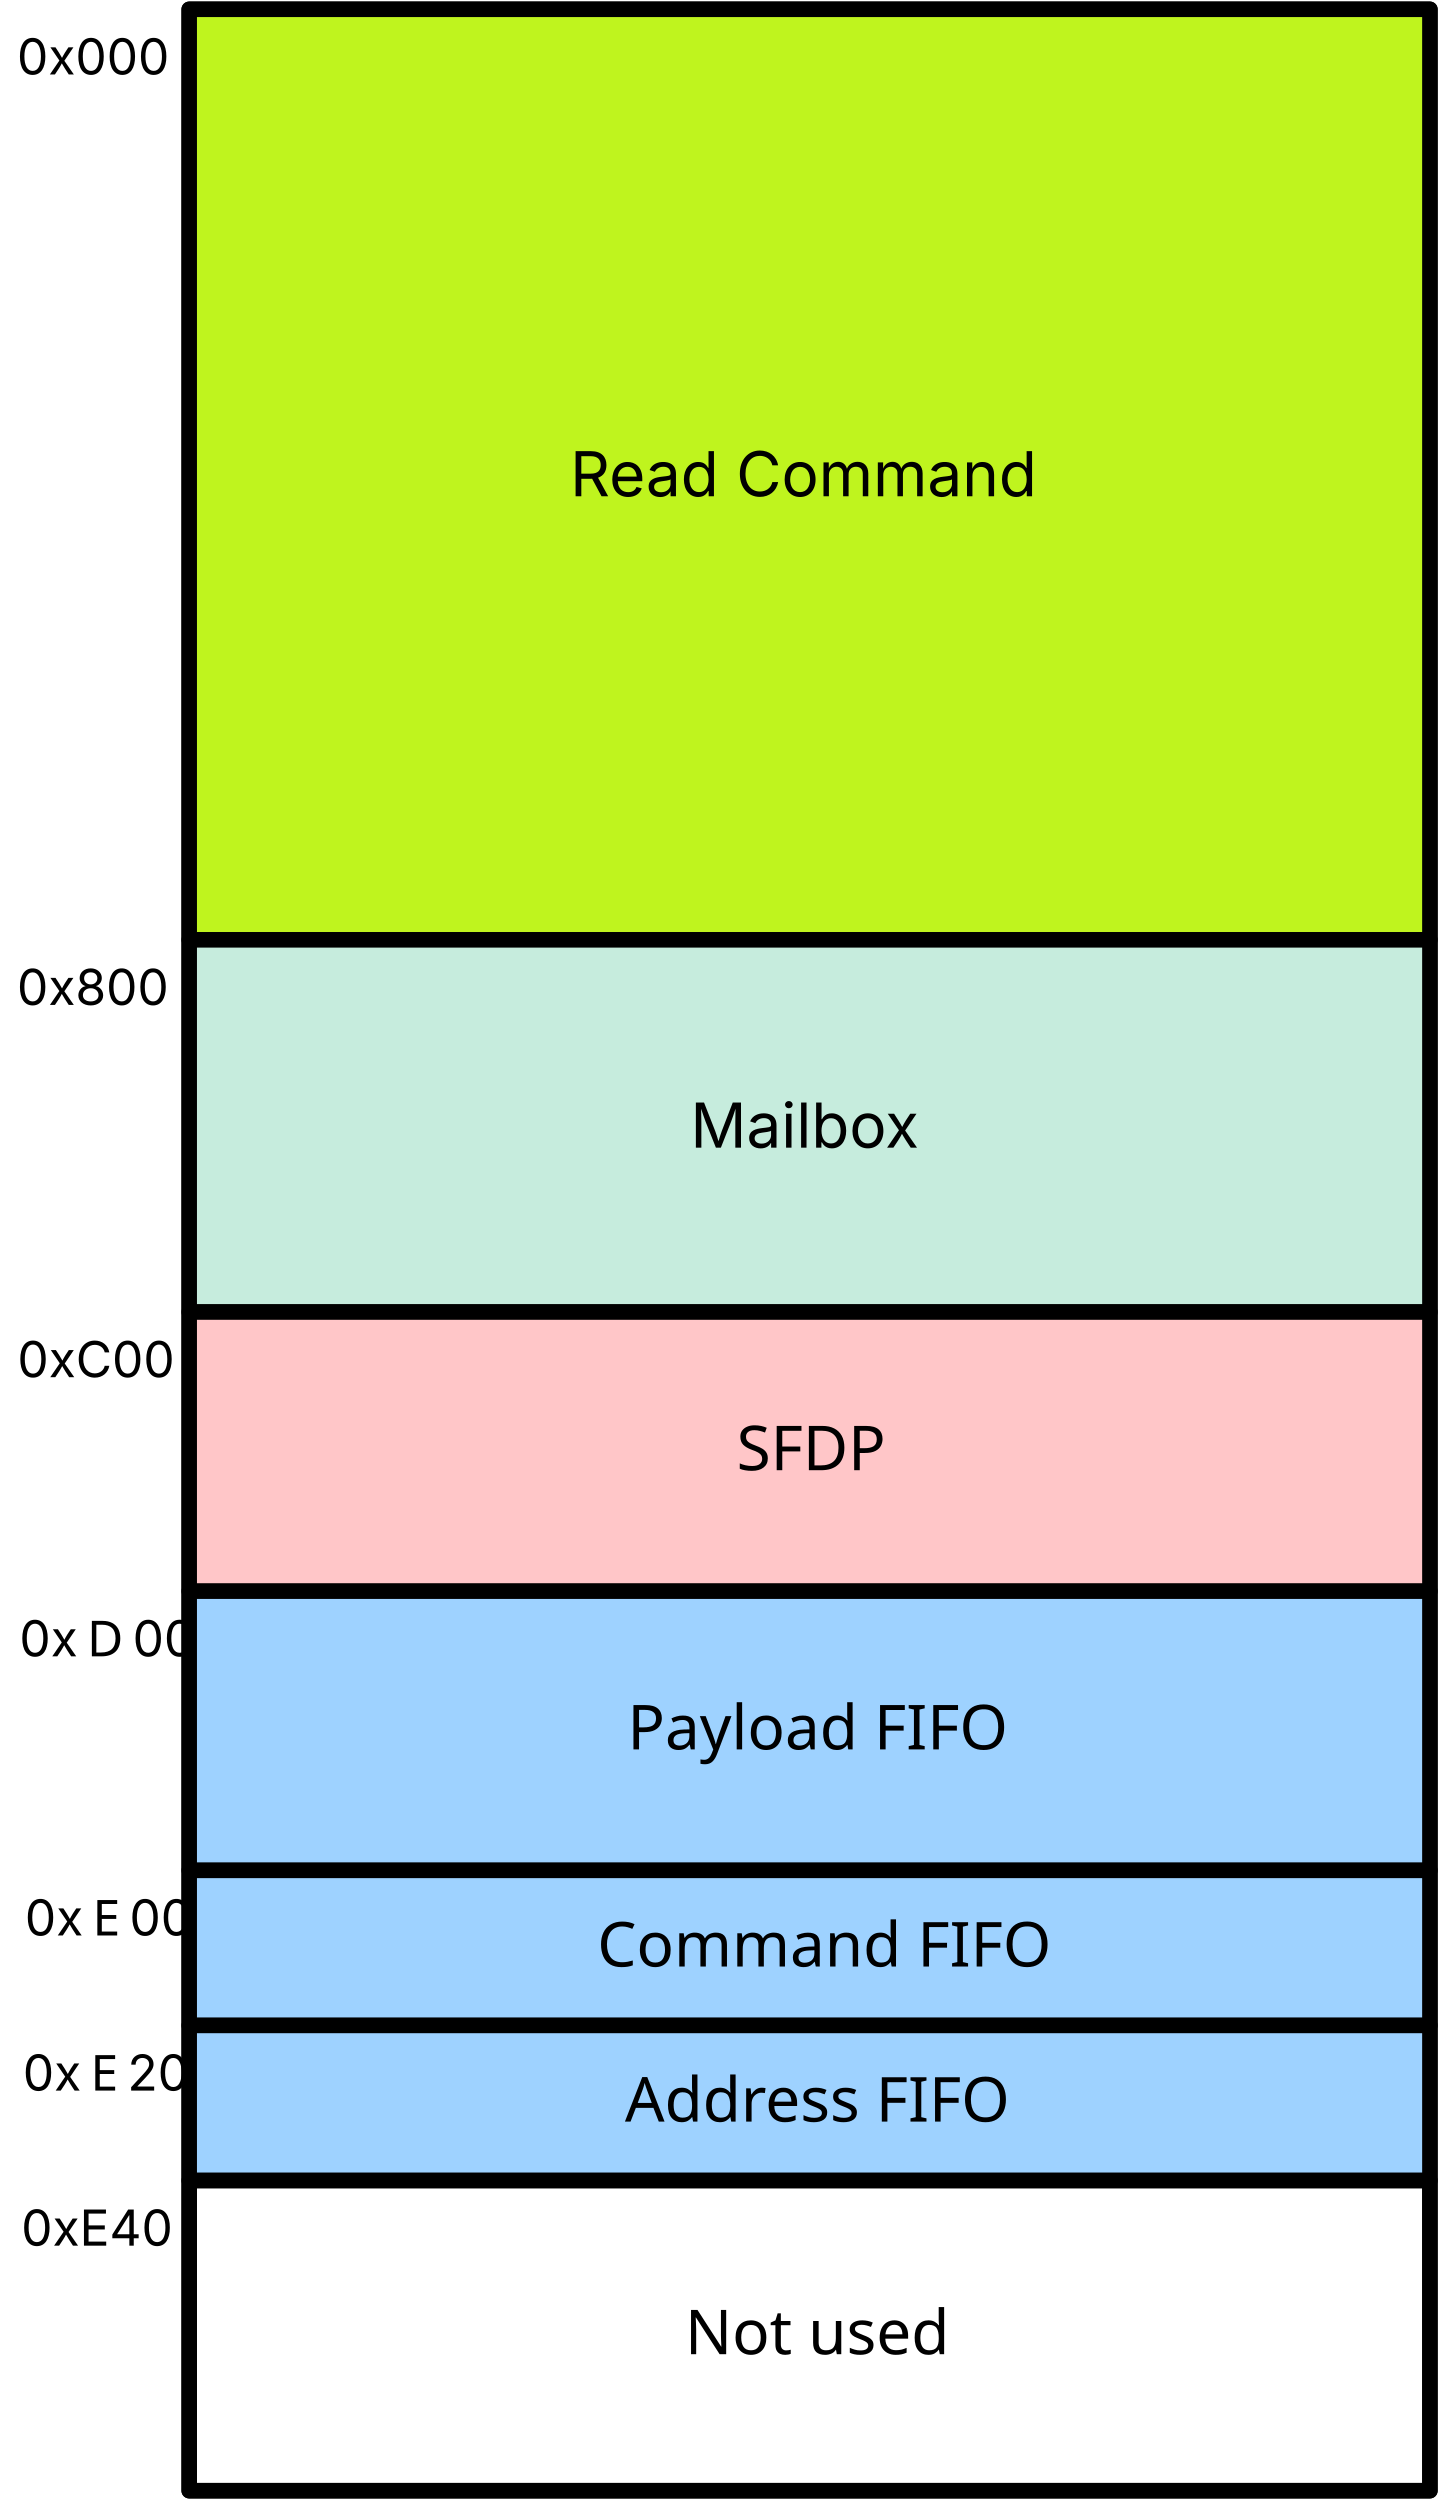
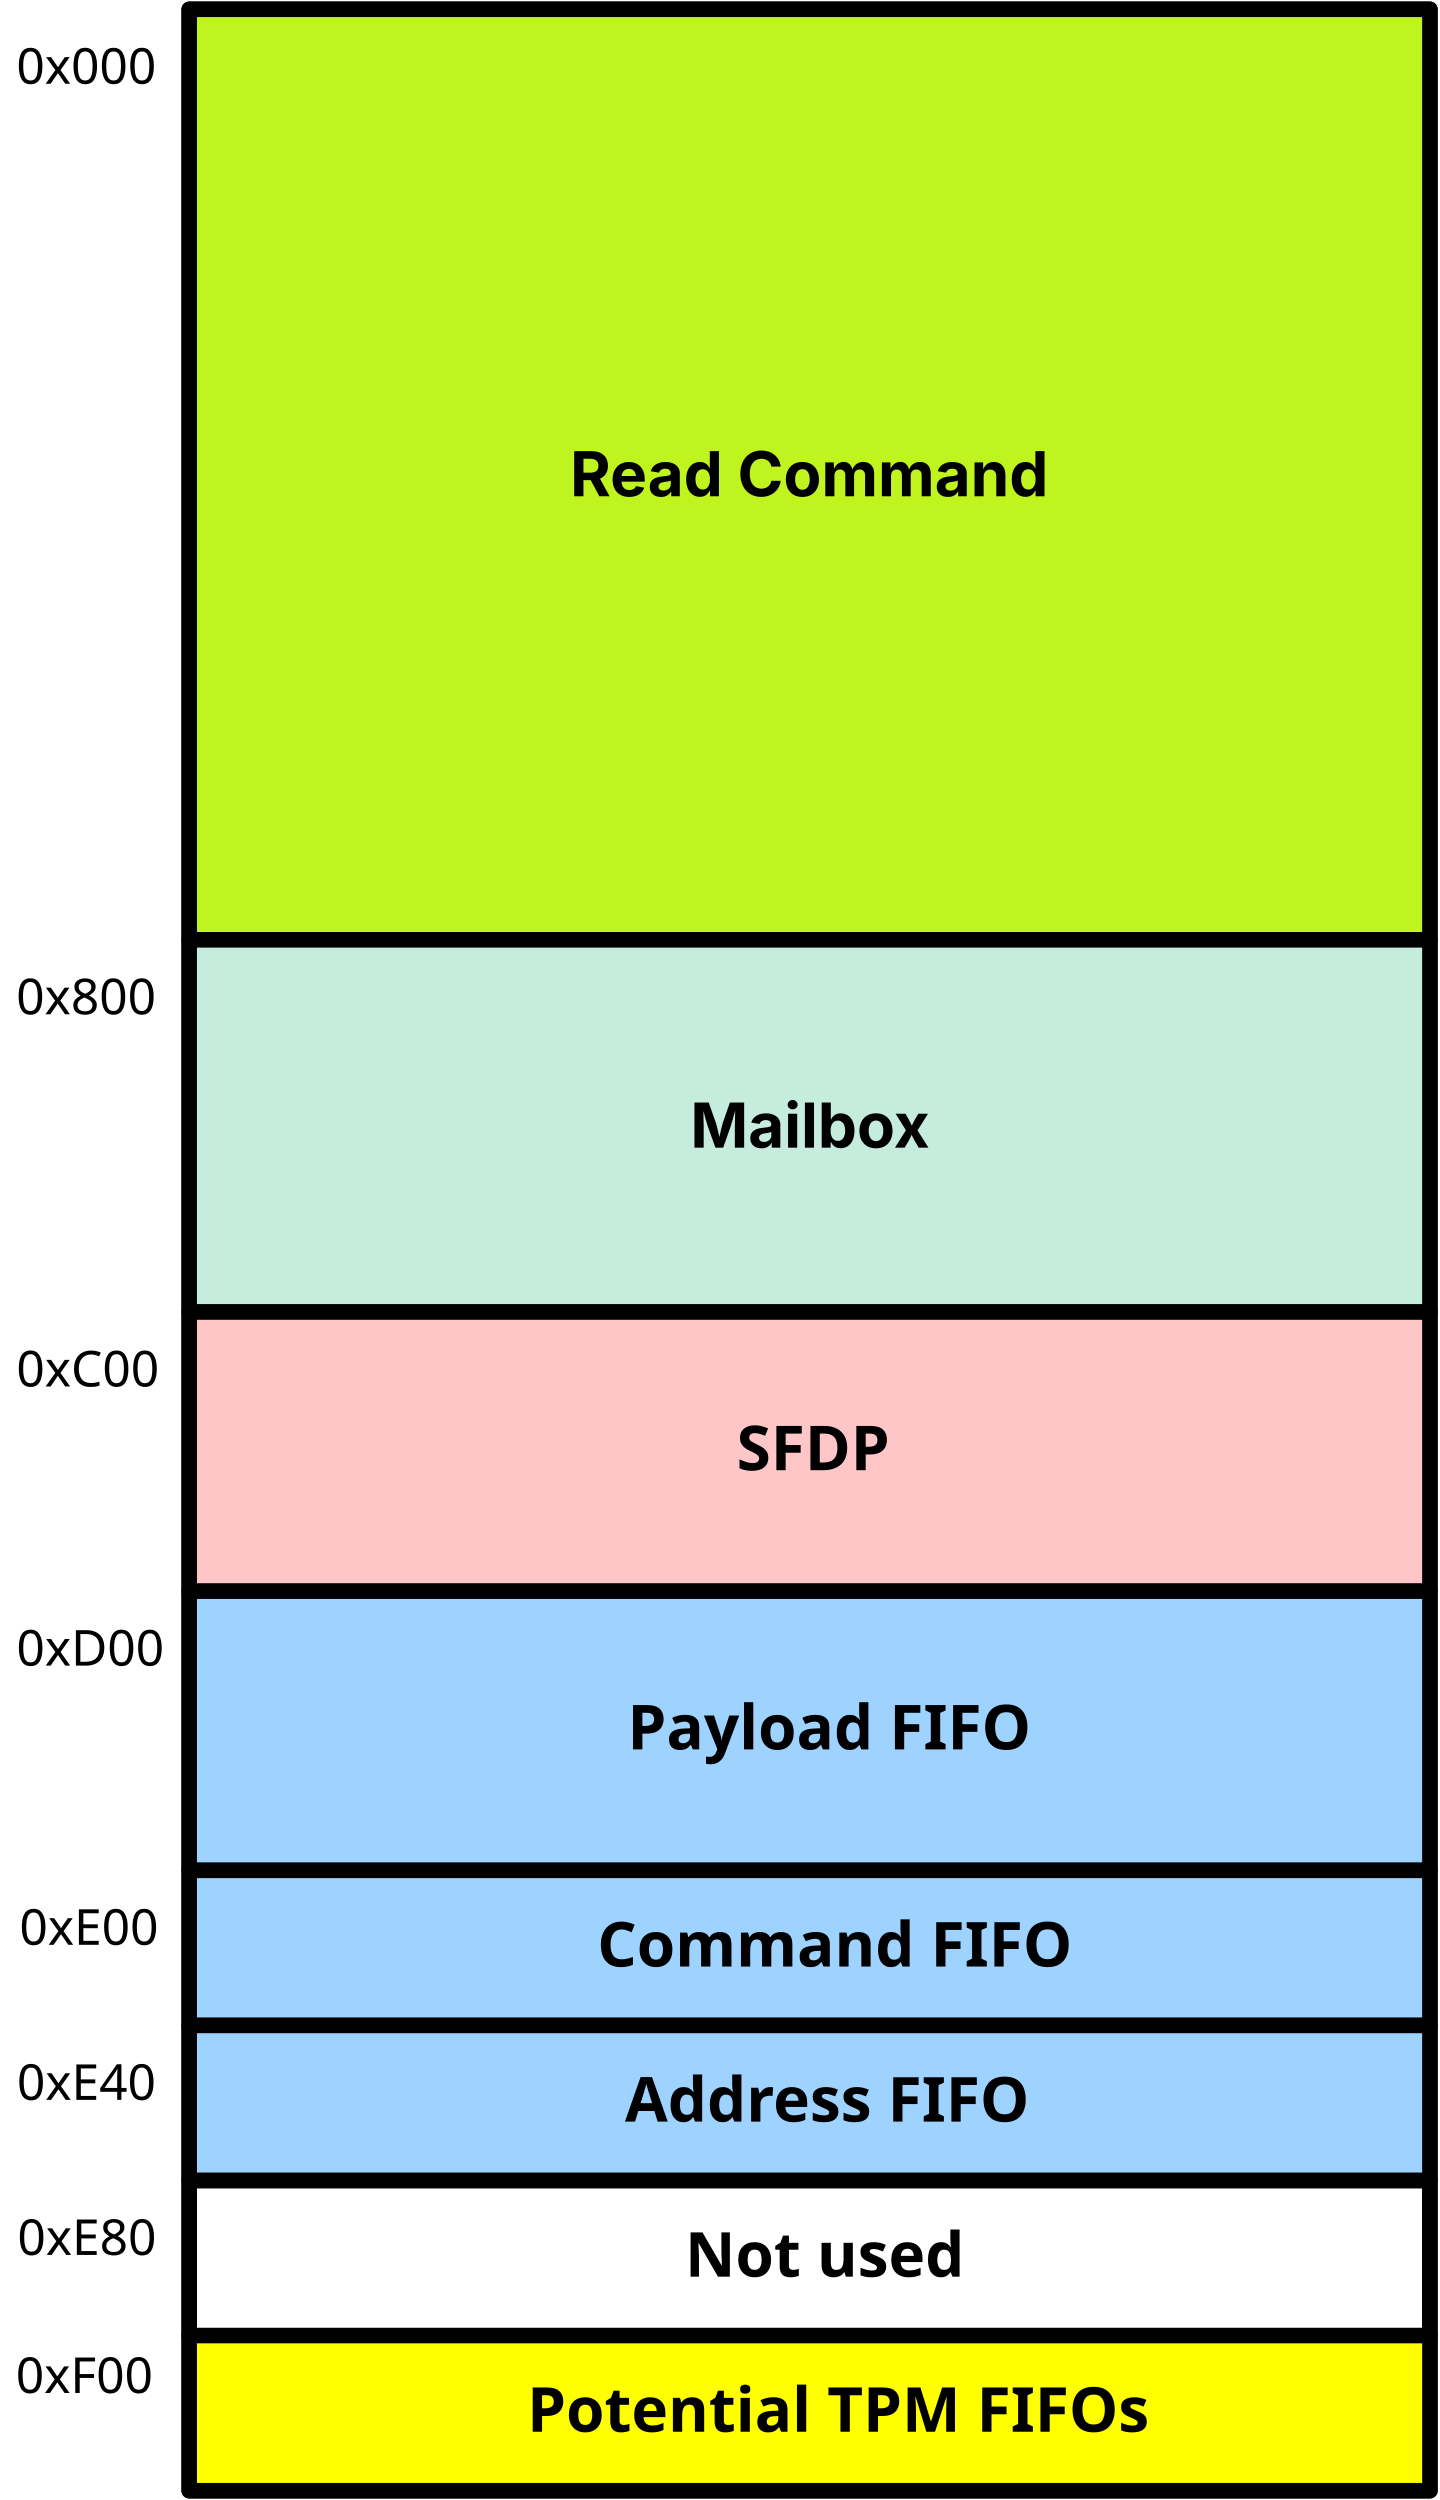
<svg xmlns="http://www.w3.org/2000/svg" version="1.1" viewBox="626 425 464 806" width="464" height="806">
  <defs />
-   <g id="SRAM_space" stroke="none" fill="none" stroke-opacity="1" stroke-dasharray="none" fill-opacity="1">
+   <g id="SRAM_space" stroke-opacity="1" fill="none" stroke-dasharray="none" fill-opacity="1" stroke="none">
    <g id="SRAM_space_SRAM">
      <g id="Graphic_2">
        <rect x="687" y="428" width="400" height="800" stroke="black" stroke-linecap="round" stroke-linejoin="round" stroke-width="5" />
      </g>
      <g id="Graphic_3">
        <rect x="687" y="428" width="400" height="300" fill="#bff41e" />
        <rect x="687" y="428" width="400" height="300" stroke="black" stroke-linecap="round" stroke-linejoin="round" stroke-width="5" />
        <text transform="translate(692 566)" fill="black">
-           <tspan font-family="Inter" font-size="20" fill="black" x="117.809" y="19">Read Command</tspan>
+           <tspan font-family="Inter" font-weight="bold" font-size="20" fill="black" x="117.809" y="19">Read Command</tspan>
        </text>
      </g>
      <g id="Graphic_4">
        <rect x="687" y="728" width="400" height="120" fill="#c6ecdd" />
        <rect x="687" y="728" width="400" height="120" stroke="black" stroke-linecap="round" stroke-linejoin="round" stroke-width="5" />
        <text transform="translate(692 776)" fill="black">
-           <tspan font-family="Inter" font-size="20" fill="black" x="156.584" y="19">Mailbox</tspan>
+           <tspan font-family="Inter" font-weight="bold" font-size="20" fill="black" x="156.584" y="19">Mailbox</tspan>
        </text>
      </g>
      <g id="Graphic_5">
        <rect x="687" y="848" width="400" height="90" fill="#ffc6c8" />
        <rect x="687" y="848" width="400" height="90" stroke="black" stroke-linecap="round" stroke-linejoin="round" stroke-width="5" />
        <text transform="translate(692 881)" fill="black">
-           <tspan font-family="Apple SD Gothic Neo" font-size="20" fill="black" x="171.49" y="18">SFDP</tspan>
+           <tspan font-family="Apple SD Gothic Neo" font-weight="bold" font-size="20" fill="black" x="171.49" y="18">SFDP</tspan>
        </text>
      </g>
      <g id="Graphic_6">
        <rect x="687" y="938" width="400" height="90" fill="#9ed2ff" />
        <rect x="687" y="938" width="400" height="90" stroke="black" stroke-linecap="round" stroke-linejoin="round" stroke-width="5" />
        <text transform="translate(692 971)" fill="black">
-           <tspan font-family="Apple SD Gothic Neo" font-size="20" fill="black" x="136.29" y="18">Payload FIFO</tspan>
+           <tspan font-family="Apple SD Gothic Neo" font-weight="bold" font-size="20" fill="black" x="136.29" y="18">Payload FIFO</tspan>
        </text>
      </g>
      <g id="Graphic_7">
        <rect x="687" y="1028" width="400" height="50" fill="#9ed2ff" />
        <rect x="687" y="1028" width="400" height="50" stroke="black" stroke-linecap="round" stroke-linejoin="round" stroke-width="5" />
        <text transform="translate(692 1041)" fill="black">
-           <tspan font-family="Apple SD Gothic Neo" font-size="20" fill="black" x="126.56" y="18">Command FIFO</tspan>
+           <tspan font-family="Apple SD Gothic Neo" font-weight="bold" font-size="20" fill="black" x="126.56" y="18">Command FIFO</tspan>
        </text>
      </g>
      <g id="Graphic_8">
        <rect x="687" y="1078" width="400" height="50" fill="#9ed2ff" />
        <rect x="687" y="1078" width="400" height="50" stroke="black" stroke-linecap="round" stroke-linejoin="round" stroke-width="5" />
        <text transform="translate(692 1091)" fill="black">
-           <tspan font-family="Apple SD Gothic Neo" font-size="20" fill="black" x="135.48" y="18">Address FIFO</tspan>
+           <tspan font-family="Apple SD Gothic Neo" font-weight="bold" font-size="20" fill="black" x="135.48" y="18">Address FIFO</tspan>
        </text>
      </g>
      <g id="Graphic_9">
-         <rect x="687" y="1128" width="400" height="100" stroke="black" stroke-linecap="round" stroke-linejoin="round" stroke-width="5" />
-         <text transform="translate(692 1166)" fill="black">
-           <tspan font-family="Apple SD Gothic Neo" font-size="20" fill="black" x="154.85" y="18">Not used</tspan>
+         <rect x="687" y="1128" width="400" height="50" stroke="black" stroke-linecap="round" stroke-linejoin="round" stroke-width="5" />
+         <text transform="translate(692 1141)" fill="black">
+           <tspan font-family="Apple SD Gothic Neo" font-weight="bold" font-size="20" fill="black" x="154.85" y="18">Not used</tspan>
        </text>
      </g>
      <g id="Graphic_10">
-         <text transform="translate(631.4773 433)" fill="black">
-           <tspan font-family="Inter" font-size="16" fill="black" x="66080474e-20" y="16">0x000</tspan>
+         <text transform="translate(631.2955 433)" fill="black">
+           <tspan font-family="Input Mono" font-size="16" fill="black" x="4973799e-19" y="19">0x000</tspan>
        </text>
      </g>
      <g id="Graphic_11">
-         <text transform="translate(631.4773 733)" fill="black">
-           <tspan font-family="Inter" font-size="16" fill="black" x="4973799e-19" y="16">0x800</tspan>
+         <text transform="translate(631.2273 733)" fill="black">
+           <tspan font-family="Input Mono" font-size="16" fill="black" x="4973799e-19" y="19">0x800</tspan>
        </text>
      </g>
      <g id="Graphic_12">
-         <text transform="translate(631.6023 853)" fill="black">
-           <tspan font-family="Inter" font-size="16" fill="black" x="33040237e-20" y="16">0xC00</tspan>
+         <text transform="translate(631.2841 853)" fill="black">
+           <tspan font-family="Input Mono" font-size="16" fill="black" x="4973799e-19" y="19">0xC00</tspan>
        </text>
      </g>
      <g id="Graphic_13">
-         <text transform="translate(632.2432 943)" fill="black">
-           <tspan font-family="Inter" font-size="16" fill="black" x="8917311e-19" y="16">0x</tspan>
-           <tspan font-family="Apple SD Gothic Neo" font-size="16" fill="black" y="16">D</tspan>
-           <tspan font-family="Inter" font-size="16" fill="black" y="16">00</tspan>
+         <text transform="translate(631.3068 943)" fill="black">
+           <tspan font-family="Input Mono" font-size="16" fill="black" x="4973799e-19" y="19">0xD00</tspan>
        </text>
      </g>
      <g id="Graphic_14">
-         <text transform="translate(634.01 1033)" fill="black">
-           <tspan font-family="Inter" font-size="16" fill="black" x="0" y="16">0x</tspan>
-           <tspan font-family="Apple SD Gothic Neo" font-size="16" fill="black" y="16">E</tspan>
-           <tspan font-family="Inter" font-size="16" fill="black" y="16">00</tspan>
+         <text transform="translate(632.2736 1033)" fill="black">
+           <tspan font-family="Input Mono" font-size="16" fill="black" x="4973799e-19" y="19">0xE00</tspan>
        </text>
      </g>
      <g id="Graphic_15">
-         <text transform="translate(633.3543 1083)" fill="black">
-           <tspan font-family="Inter" font-size="16" fill="black" x="6288303e-19" y="16">0x</tspan>
-           <tspan font-family="Apple SD Gothic Neo" font-size="16" fill="black" y="16">E</tspan>
-           <tspan font-family="Inter" font-size="16" fill="black" y="16">20</tspan>
+         <text transform="translate(631.4588 1083)" fill="black">
+           <tspan font-family="Input Mono" font-size="16" fill="black" x="4973799e-19" y="19">0xE40</tspan>
        </text>
      </g>
      <g id="Graphic_16">
-         <text transform="translate(632.8338 1133)" fill="black">
-           <tspan font-family="Inter" font-size="16" fill="black" x="0" y="16">0xE40</tspan>
+         <text transform="translate(631.6179 1133)" fill="black">
+           <tspan font-family="Input Mono" font-size="16" fill="black" x="4973799e-19" y="19">0xE80</tspan>
+         </text>
+       </g>
+       <g id="Graphic_17">
+         <rect x="687" y="1178" width="400" height="50" fill="yellow" />
+         <rect x="687" y="1178" width="400" height="50" stroke="black" stroke-linecap="round" stroke-linejoin="round" stroke-width="5" />
+         <text transform="translate(692 1191)" fill="black">
+           <tspan font-family="Apple SD Gothic Neo" font-weight="bold" font-size="20" fill="black" x="103.94" y="18">Potential TPM FIFOs</tspan>
+         </text>
+       </g>
+       <g id="Graphic_18">
+         <text transform="translate(631.0909 1177.5)" fill="black">
+           <tspan font-family="Input Mono" font-size="16" fill="black" x="4973799e-19" y="19">0xF00</tspan>
        </text>
      </g>
    </g>
  </g>
</svg>
